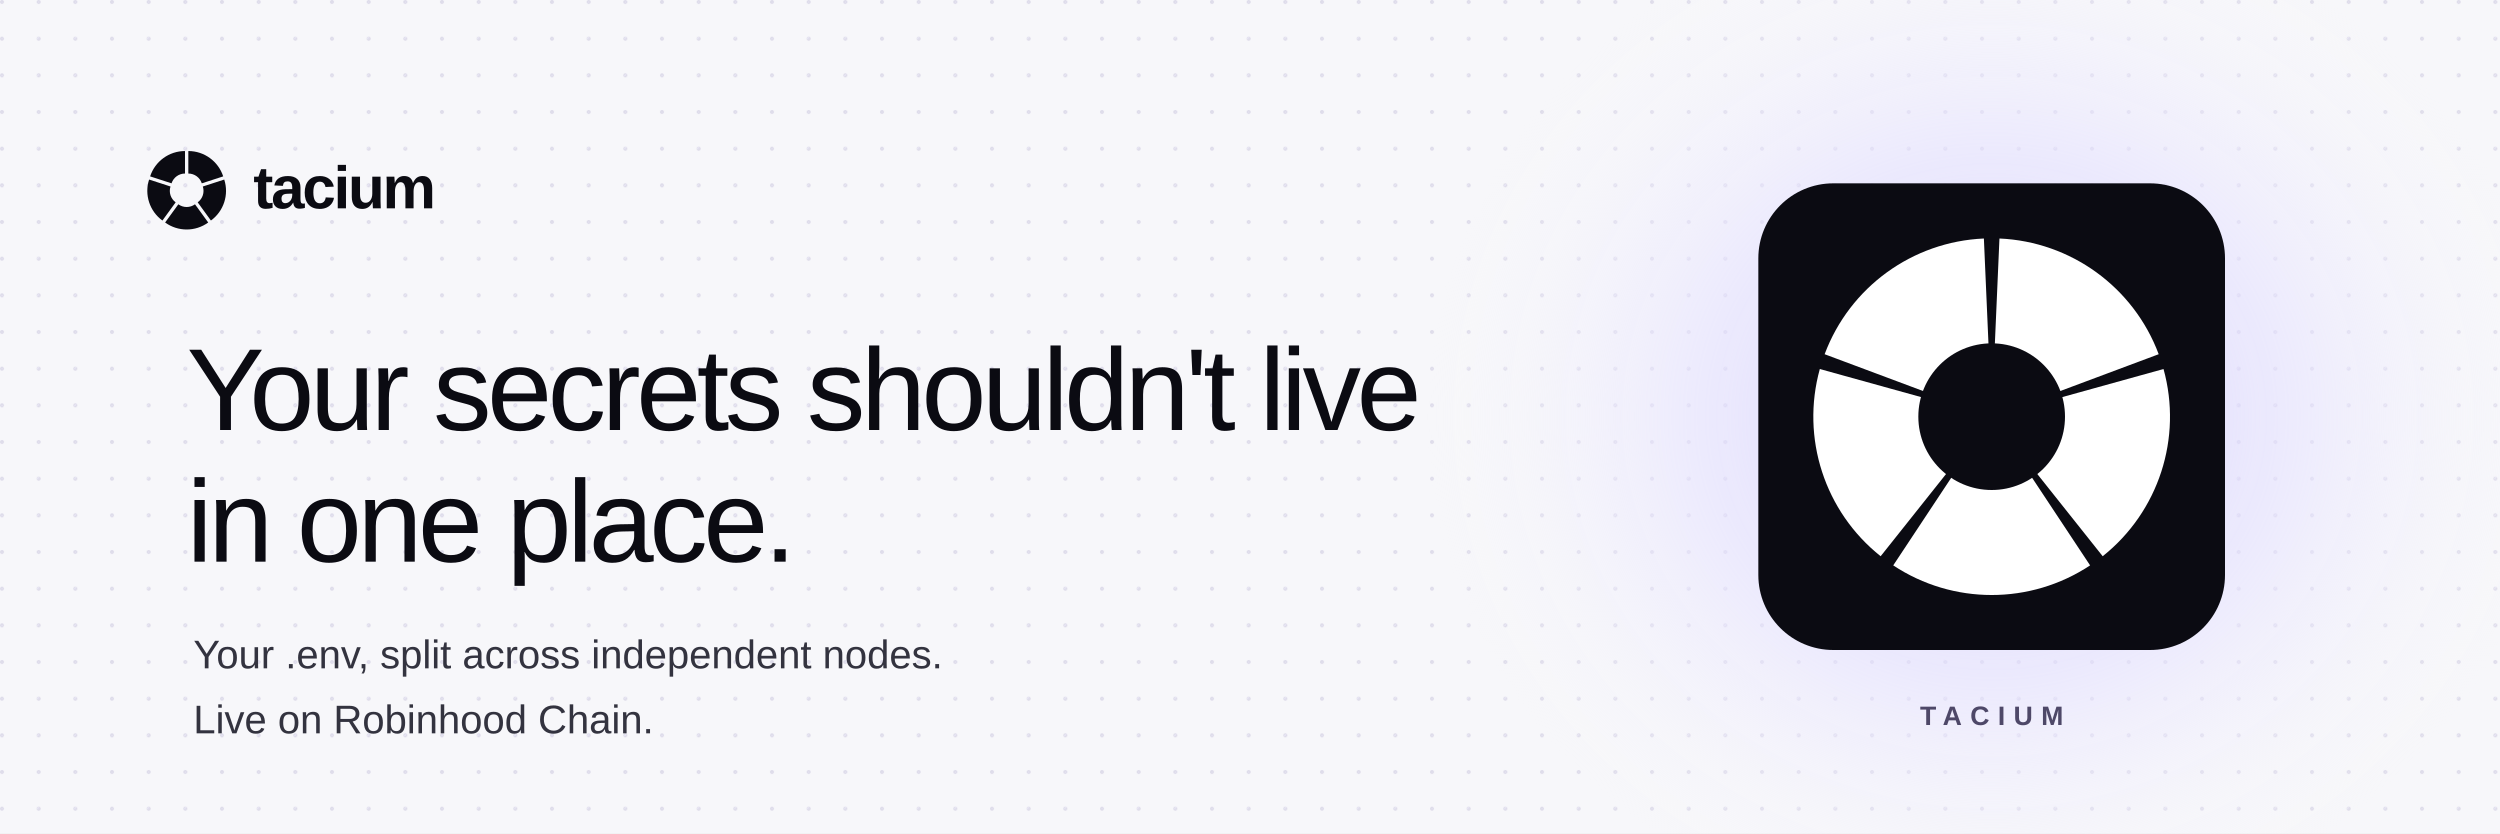
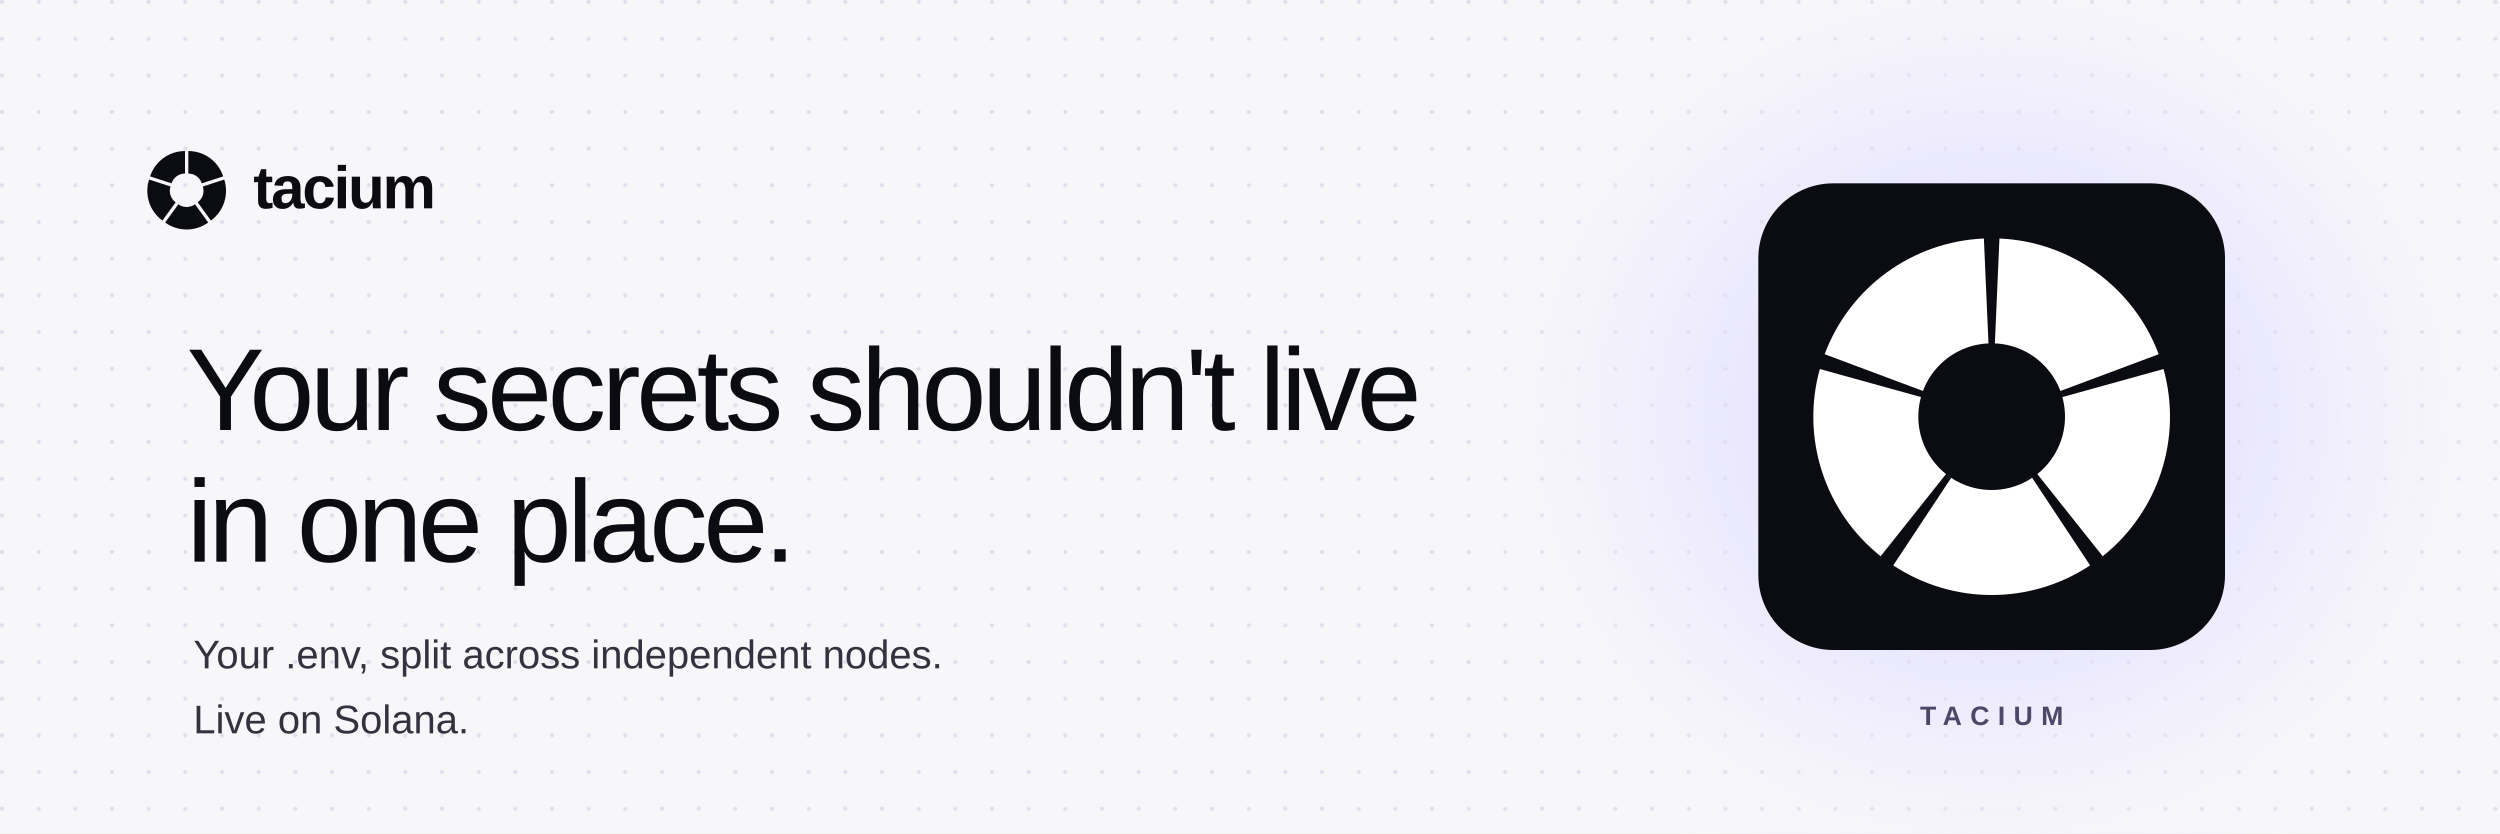
<svg xmlns="http://www.w3.org/2000/svg" width="1500" height="500" viewBox="0 0 1500 500">
  <defs>
    <pattern id="dots" width="22" height="22" patternUnits="userSpaceOnUse">
      <circle cx="1.2" cy="1.2" r="1.2" fill="#dedcea" />
    </pattern>
    <radialGradient id="glow">
      <stop stop-color="#c8c1ff" stop-opacity=".85" />
      <stop offset=".62" stop-color="#e9e6ff" stop-opacity=".48" />
      <stop offset="1" stop-color="#f7f7fa" stop-opacity="0" />
    </radialGradient>
    <linearGradient id="color" x1=".1" y1="0" x2=".9" y2="1">
      <stop stop-color="#6c5cff" />
      <stop offset=".52" stop-color="#a99bff" />
      <stop offset="1" stop-color="#ff6aa2" />
    </linearGradient>
  </defs>
  <rect width="1500" height="500" fill="#f7f7fa" />
  <rect width="1500" height="500" fill="url(#dots)" />
  <ellipse cx="1195" cy="250" rx="340" ry="310" fill="url(#glow)" />
  <g transform="translate(112 114)">
    <path d="M1.00 -23.38 A22 22 0 0 1 21.92 -8.17 L9.08 -4.00 A8.5 8.5 0 0 0 1.00 -9.88 Z" fill="#0b0b12" />
    <path d="M22.54 -6.27 A22 22 0 0 1 14.55 18.32 L6.61 7.40 A8.5 8.5 0 0 0 9.70 -2.10 Z" fill="#0b0b12" />
    <path d="M12.93 19.50 A22 22 0 0 1 -12.93 19.50 L-5.00 8.58 A8.5 8.5 0 0 0 5.00 8.58 Z" fill="#0b0b12" />
    <path d="M-14.55 18.32 A22 22 0 0 1 -22.54 -6.27 L-9.70 -2.10 A8.5 8.5 0 0 0 -6.61 7.40 Z" fill="#0b0b12" />
    <path d="M-21.92 -8.17 A22 22 0 0 1 -1.00 -23.38 L-1.00 -9.88 A8.5 8.5 0 0 0 -9.08 -4.00 Z" fill="#0b0b12" />
    <text x="40" y="11" class="brand">tacium</text>
  </g>
  <text x="112" y="258" class="headline">Your secrets shouldn't live</text>
  <text x="112" y="337" class="headline" fill="#7a7a8c">in one place.</text>
  <text x="116" y="401" class="sub">Your .env, split across independent nodes.</text>
-   <text x="116" y="440" class="sub">Live on Robinhood Chain.</text>
+   <text x="116" y="440" class="sub">Live on Solana.</text>
  <rect x="1055" y="110" width="280" height="280" rx="45" fill="#0b0b12" />
  <g>
    <path d="M1199.67 143.10 A107 107 0 0 1 1295.22 212.53 L1235.28 234.94 A43 43 0 0 0 1196.88 207.04 Z" fill="#fff" />
    <path d="M1298.11 221.41 A107 107 0 0 1 1261.61 333.74 L1221.77 283.65 A43 43 0 0 0 1236.44 238.51 Z" fill="#fff" />
    <path d="M1254.06 339.23 A107 107 0 0 1 1135.94 339.23 L1171.27 285.86 A43 43 0 0 0 1218.73 285.86 Z" fill="#fff" />
    <path d="M1128.39 333.74 A107 107 0 0 1 1091.89 221.41 L1153.56 238.51 A43 43 0 0 0 1168.23 283.65 Z" fill="#fff" />
    <path d="M1094.78 212.53 A107 107 0 0 1 1190.33 143.10 L1193.12 207.04 A43 43 0 0 0 1154.72 234.94 Z" fill="#fff" />
    <circle cx="1195" cy="250" r="44" fill="#0b0b12" />
  </g>
  <text x="1195" y="435" class="mark-label">TACIUM</text>
  <style>
.brand{font:700 36px 'Albert Sans',Arial,sans-serif;letter-spacing:-1.3px;fill:#0b0b12}
.headline{font:400 70px 'Albert Sans',Arial,sans-serif;letter-spacing:-2.6px;fill:#0b0b12}
.sub{font:400 24px 'Albert Sans',Arial,sans-serif;fill:#33333f}
.mark-label{font:600 16px 'Albert Sans',Arial,sans-serif;letter-spacing:5px;text-anchor:middle;fill:#4e4868}
</style>
</svg>
